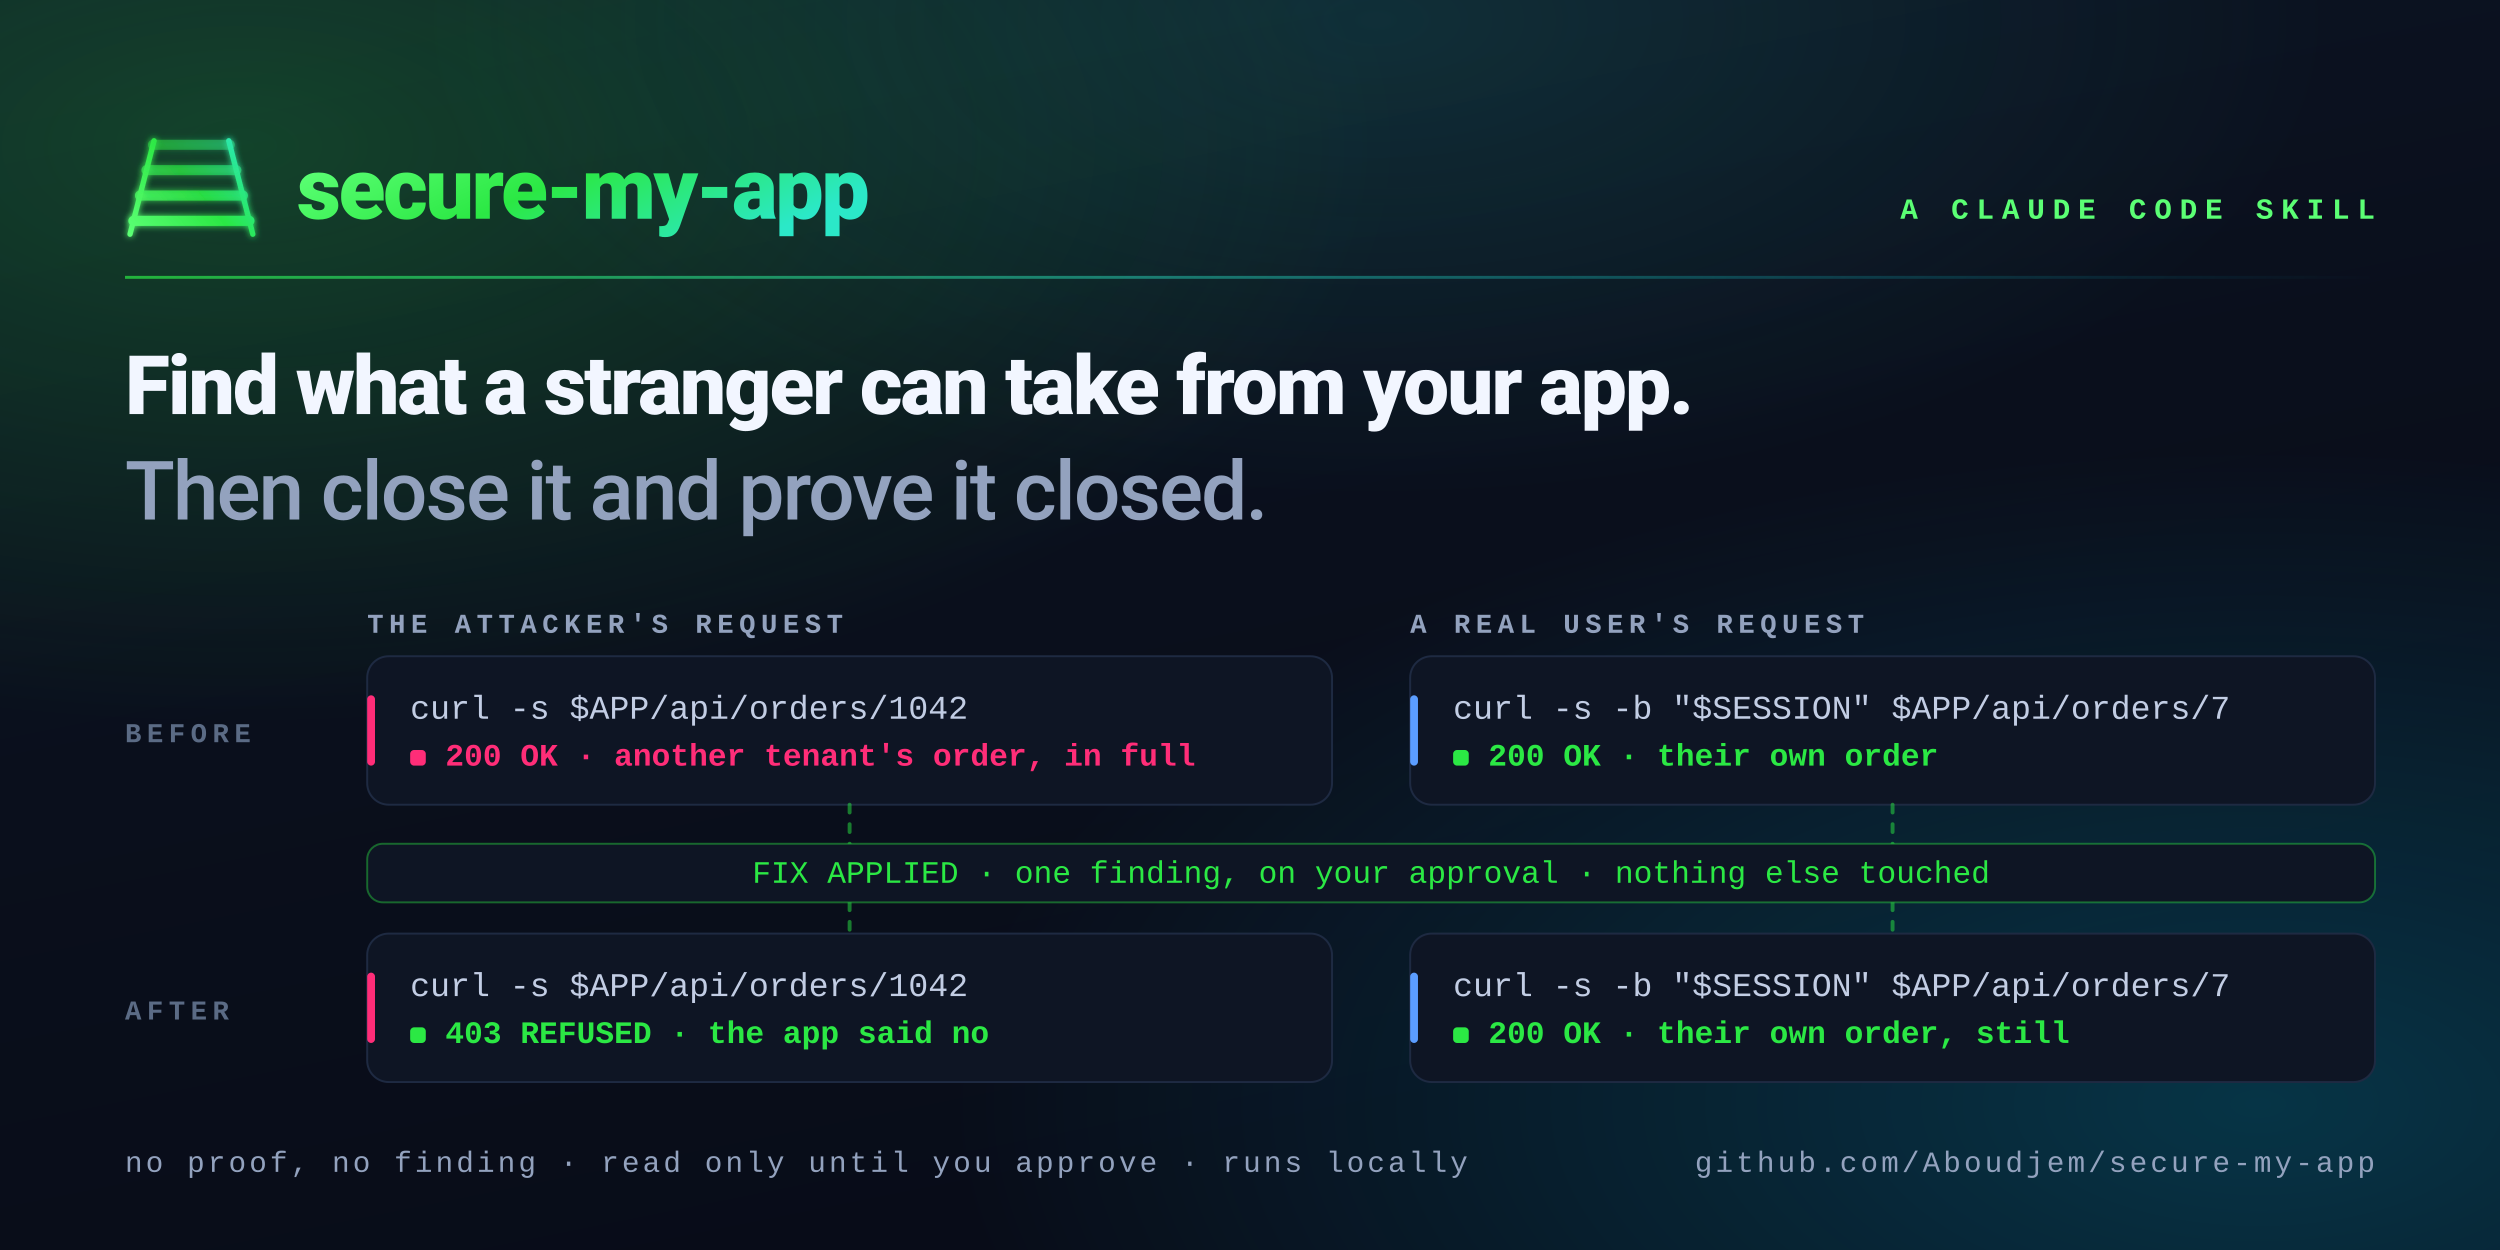
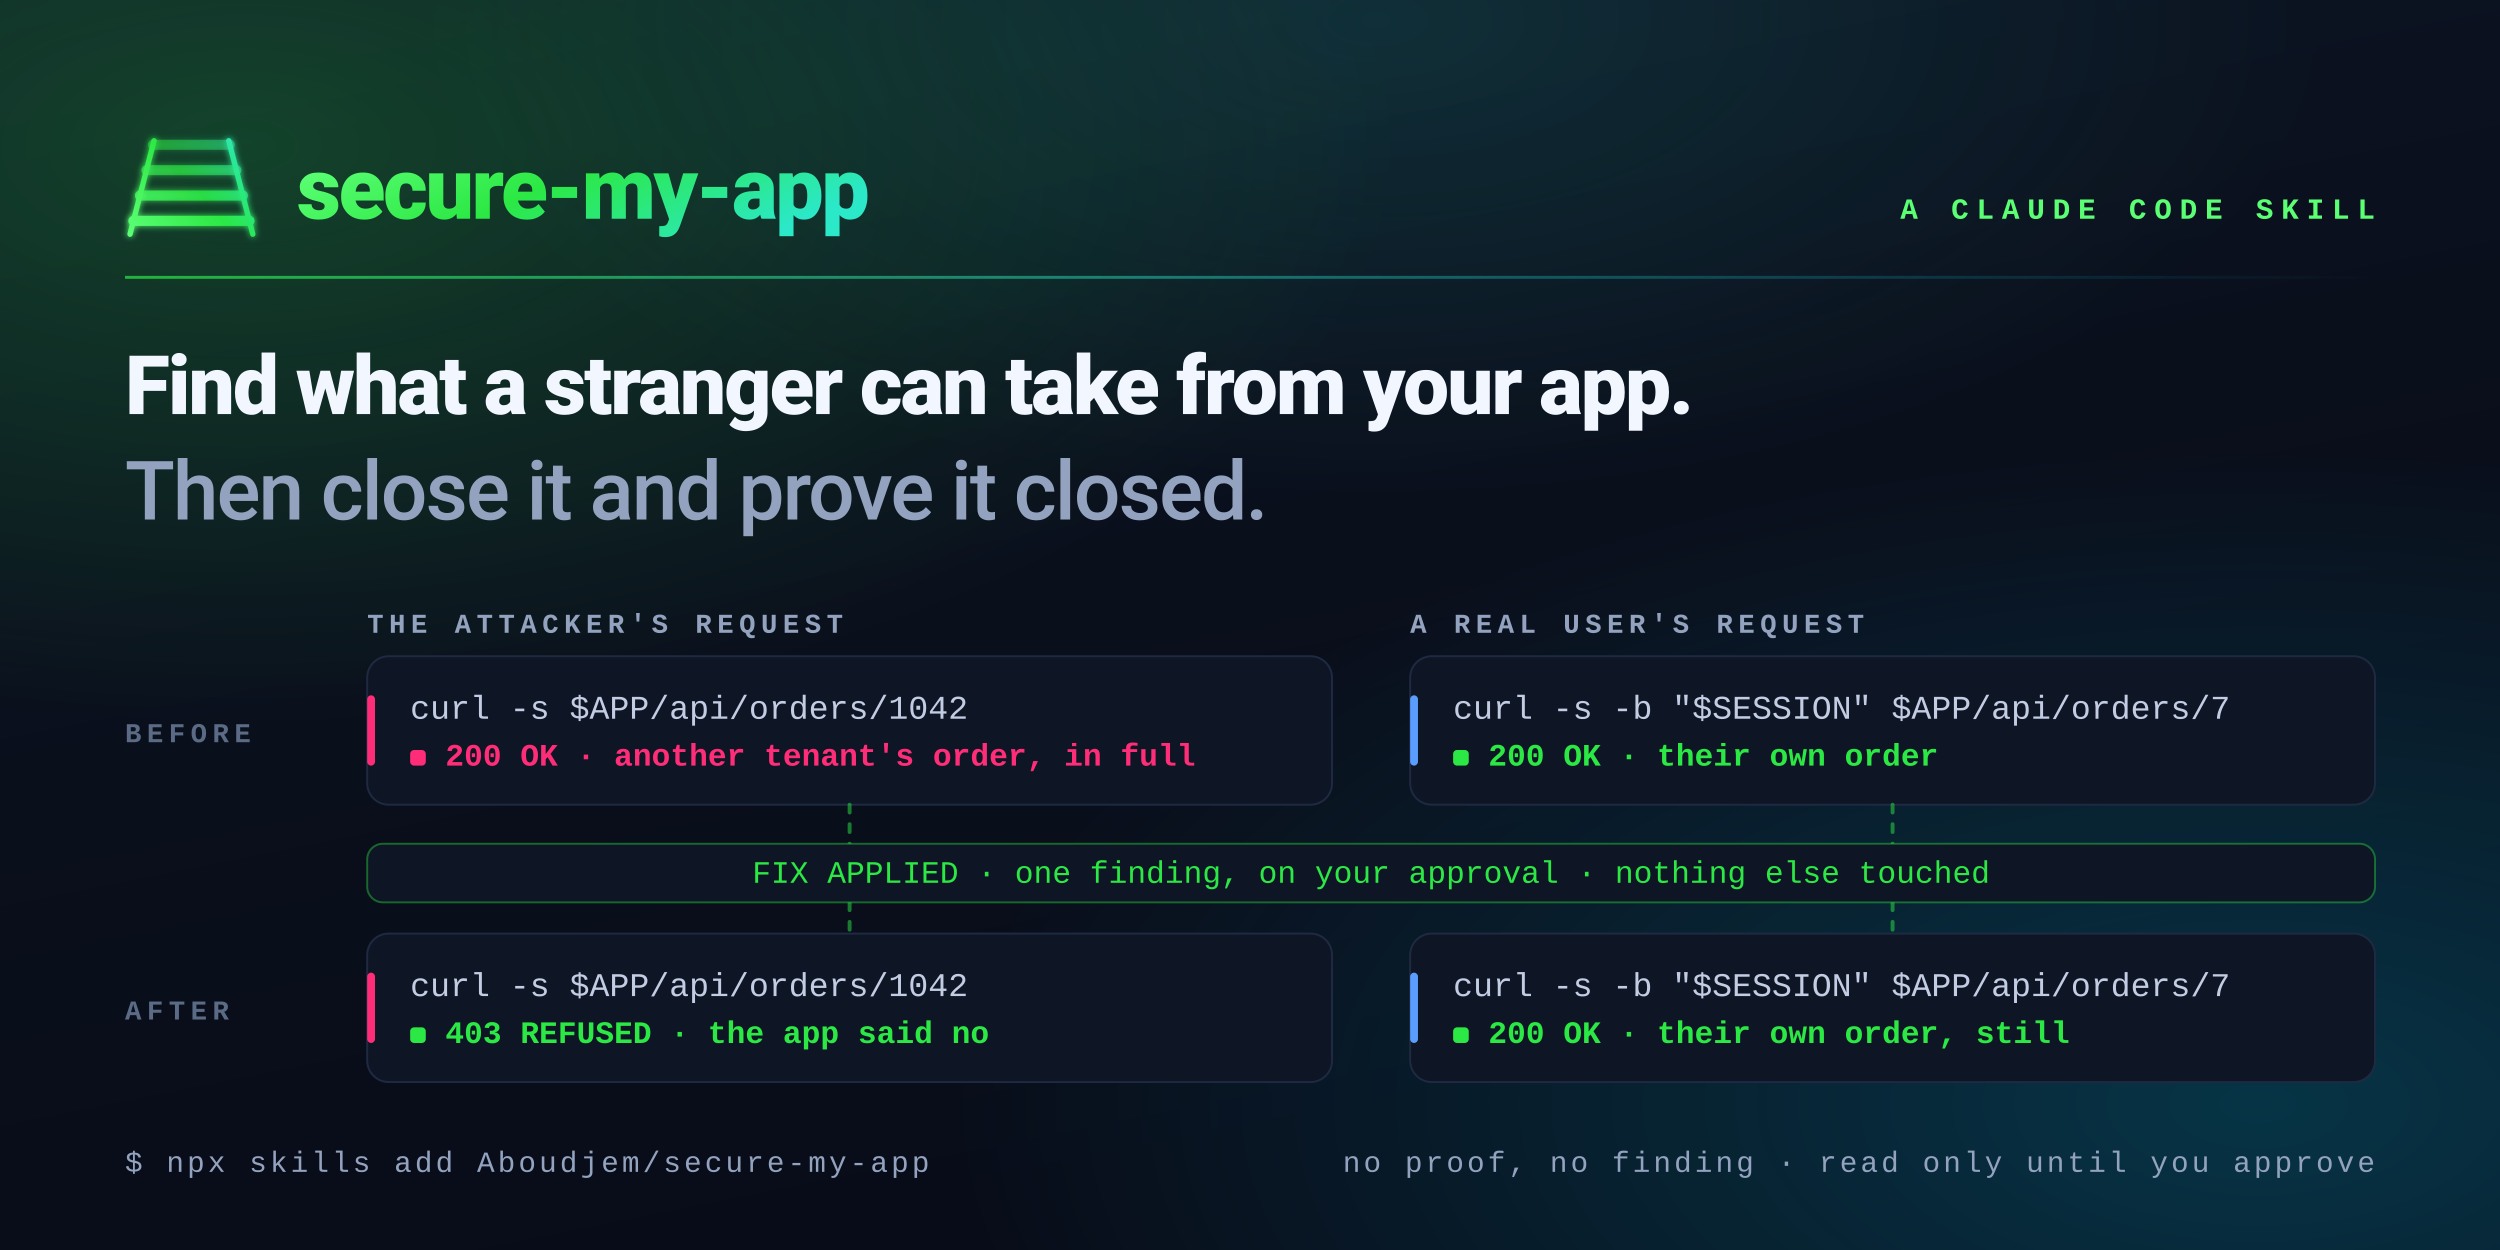
<svg xmlns="http://www.w3.org/2000/svg" viewBox="0 0 1280 640" width="1280" height="640" role="img" aria-label="secure-my-app: find what a stranger can take from your app, then close it and prove it closed. Before the fix the attacker's request returns 200 OK and a real user's request returns 200 OK. After the fix the attacker's request is refused with 403 and the real user's request still returns 200 OK.">
  <defs>
    <linearGradient id="lk-ground" x1="0" y1="0" x2="0.4" y2="1">
      <stop offset="0%" stop-color="#0D1626" />
      <stop offset="55%" stop-color="#0A0F1C" />
      <stop offset="100%" stop-color="#080C18" />
    </linearGradient>
    <radialGradient id="lk-bloomA" cx="0.10" cy="0.12" r="0.46">
      <stop offset="0%" stop-color="#2BE844" stop-opacity="0.22" />
      <stop offset="100%" stop-color="#2BE844" stop-opacity="0" />
    </radialGradient>
    <radialGradient id="lk-bloomB" cx="0.90" cy="0.88" r="0.52">
      <stop offset="0%" stop-color="#00D4FF" stop-opacity="0.20" />
      <stop offset="100%" stop-color="#00D4FF" stop-opacity="0" />
    </radialGradient>
    <radialGradient id="lk-bloomC" cx="0.55" cy="0.02" r="0.38">
      <stop offset="0%" stop-color="#2BE8C8" stop-opacity="0.13" />
      <stop offset="100%" stop-color="#2BE8C8" stop-opacity="0" />
    </radialGradient>
    <linearGradient id="lk-rule" gradientUnits="userSpaceOnUse" x1="64" y1="142" x2="1216" y2="142">
      <stop offset="0%" stop-color="#2BE844" stop-opacity="0.7" />
      <stop offset="45%" stop-color="#2BE8C8" stop-opacity="0.45" />
      <stop offset="100%" stop-color="#00D4FF" stop-opacity="0" />
    </linearGradient>
    <linearGradient id="lk-ink" gradientUnits="userSpaceOnUse" x1="40" y1="202" x2="216" y2="54">
      <stop offset="0%" stop-color="#5BFF74" />
      <stop offset="52%" stop-color="#2BE844" />
      <stop offset="100%" stop-color="#2BE8C8" />
    </linearGradient>
    <linearGradient id="lk-word" x1="0" y1="0" x2="1" y2="0.25">
      <stop offset="0%" stop-color="#5BFF74" />
      <stop offset="46%" stop-color="#2BE844" />
      <stop offset="100%" stop-color="#2BE8C8" />
    </linearGradient>
    <filter id="lk-glow" x="-45%" y="-45%" width="190%" height="190%">
      <feGaussianBlur stdDeviation="5" result="b" />
      <feMerge>
        <feMergeNode in="b" />
        <feMergeNode in="SourceGraphic" />
      </feMerge>
    </filter>
  </defs>
  <style>
    .disp { font-family: system-ui, -apple-system, 'Segoe UI', Roboto, 'Helvetica Neue', Arial, sans-serif; }
    .mono { font-family: ui-monospace, SFMono-Regular, 'SF Mono', Menlo, Consolas, 'Liberation Mono', monospace; }
    .kick  { font-size: 15px; font-weight: 600; letter-spacing: 4px; fill: #5BFF74; }
    .lede  { font-size: 42px; font-weight: 800; fill: #F2F6FF; letter-spacing: -1px; }
    .lede2 { font-size: 42px; font-weight: 500; fill: #93A2BE; letter-spacing: -1px; }
    .colhd { font-size: 14px; font-weight: 600; letter-spacing: 2.8px; fill: #93A2BE; }
    .rowhd { font-size: 14px; font-weight: 600; letter-spacing: 2.8px; fill: #5B6B85; }
    .cmd   { font-size: 17px; fill: #C2CDE4; }
    .res   { font-size: 16px; font-weight: 600; }
    .tag   { font-size: 15px; letter-spacing: 1.6px; fill: #93A2BE; }
    .card  { fill: #0E1524; stroke: #1E2A42; stroke-width: 1; }
    @media (prefers-reduced-motion: reduce) { * { } }
  </style>
  <rect width="1280" height="640" fill="url(#lk-ground)" />
  <rect width="1280" height="640" fill="url(#lk-bloomA)" />
  <rect width="1280" height="640" fill="url(#lk-bloomB)" />
  <rect width="1280" height="640" fill="url(#lk-bloomC)" />
  <g transform="translate(54.26,52.26) scale(0.3417)">
    <g stroke="#2BE844" stroke-opacity="0.30" stroke-width="15" stroke-linecap="round">
      <line x1="41.1" y1="178" x2="214.9" y2="178" />
      <line x1="50.9" y1="140" x2="205.1" y2="140" />
      <line x1="60.7" y1="102" x2="195.3" y2="102" />
      <line x1="70.5" y1="64" x2="185.5" y2="64" />
    </g>
    <g stroke="url(#lk-ink)" stroke-width="8" stroke-linecap="round" filter="url(#lk-glow)">
      <line x1="36" y1="198" x2="72" y2="58" />
      <line x1="220" y1="198" x2="184" y2="58" />
    </g>
    <g stroke="url(#lk-ink)" stroke-width="15" stroke-linecap="round" filter="url(#lk-glow)">
      <line x1="41.1" y1="178" x2="214.9" y2="178" />
      <line x1="50.9" y1="140" x2="205.1" y2="140" opacity="0.74" />
      <line x1="60.7" y1="102" x2="195.3" y2="102" opacity="0.48" />
      <line x1="70.5" y1="64" x2="185.5" y2="64" opacity="0.26" />
    </g>
  </g>
  <text class="disp" x="152" y="112" font-size="44" font-weight="800" letter-spacing="-1.2" fill="url(#lk-word)">secure-my-app</text>
  <text class="mono kick" x="1216" y="112" text-anchor="end">A CLAUDE CODE SKILL</text>
  <line x1="64" y1="142" x2="1216" y2="142" stroke="url(#lk-rule)" stroke-width="1.5" />
  <text class="disp lede" x="64" y="212">Find what a stranger can take from your app.</text>
  <text class="disp lede2" x="64" y="266">Then close it and prove it closed.</text>
  <text class="mono colhd" x="188" y="324">THE ATTACKER'S REQUEST</text>
  <text class="mono colhd" x="722" y="324">A REAL USER'S REQUEST</text>
  <text class="mono rowhd" x="64" y="380">BEFORE</text>
  <text class="mono rowhd" x="64" y="522">AFTER</text>
  <rect x="188" y="336" width="494" height="76" rx="11" class="card" />
  <rect x="188" y="356" width="4" height="36" rx="2" fill="#FF2D78" />
  <text class="mono cmd" x="210" y="368">curl -s $APP/api/orders/1042</text>
  <rect x="210" y="384" width="8" height="8" rx="2" fill="#FF2D78" />
  <text class="mono res" x="228" y="392" fill="#FF2D78">200 OK  ·  another tenant's order, in full</text>
  <rect x="722" y="336" width="494" height="76" rx="11" class="card" />
  <rect x="722" y="356" width="4" height="36" rx="2" fill="#5B9DFF" />
  <text class="mono cmd" x="744" y="368">curl -s -b "$SESSION" $APP/api/orders/7</text>
  <rect x="744" y="384" width="8" height="8" rx="2" fill="#2BE844" />
  <text class="mono res" x="762" y="392" fill="#2BE844">200 OK  ·  their own order</text>
  <g stroke="#2BE844" stroke-opacity="0.5" stroke-width="2" stroke-dasharray="4 6" stroke-linecap="round">
    <line x1="435" y1="412" x2="435" y2="432" />
    <line x1="969" y1="412" x2="969" y2="432" />
    <line x1="435" y1="462" x2="435" y2="478" />
    <line x1="969" y1="462" x2="969" y2="478" />
  </g>
  <rect x="188" y="432" width="1028" height="30" rx="8" fill="#0E1524" stroke="#2BE844" stroke-opacity="0.4" stroke-width="1" />
  <text class="mono" x="702" y="452" font-size="16" fill="#2BE844" text-anchor="middle">FIX APPLIED  ·  one finding, on your approval  ·  nothing else touched</text>
  <rect x="188" y="478" width="494" height="76" rx="11" class="card" />
  <rect x="188" y="498" width="4" height="36" rx="2" fill="#FF2D78" />
  <text class="mono cmd" x="210" y="510">curl -s $APP/api/orders/1042</text>
  <rect x="210" y="526" width="8" height="8" rx="2" fill="#2BE844" />
  <text class="mono res" x="228" y="534" fill="#2BE844">403 REFUSED  ·  the app said no</text>
  <rect x="722" y="478" width="494" height="76" rx="11" class="card" />
  <rect x="722" y="498" width="4" height="36" rx="2" fill="#5B9DFF" />
  <text class="mono cmd" x="744" y="510">curl -s -b "$SESSION" $APP/api/orders/7</text>
  <rect x="744" y="526" width="8" height="8" rx="2" fill="#2BE844" />
  <text class="mono res" x="762" y="534" fill="#2BE844">200 OK  ·  their own order, still</text>
-   <text class="mono tag" x="64" y="600">no proof, no finding  ·  read only until you approve  ·  runs locally</text>
-   <text class="mono tag" x="1216" y="600" text-anchor="end" fill="#5B6B85">github.com/Aboudjem/secure-my-app</text>
+   <text class="mono tag" x="64" y="600" fill="#2BE844">$ npx skills add Aboudjem/secure-my-app</text>
+   <text class="mono tag" x="1216" y="600" text-anchor="end" fill="#5B6B85">no proof, no finding  ·  read only until you approve</text>
</svg>
